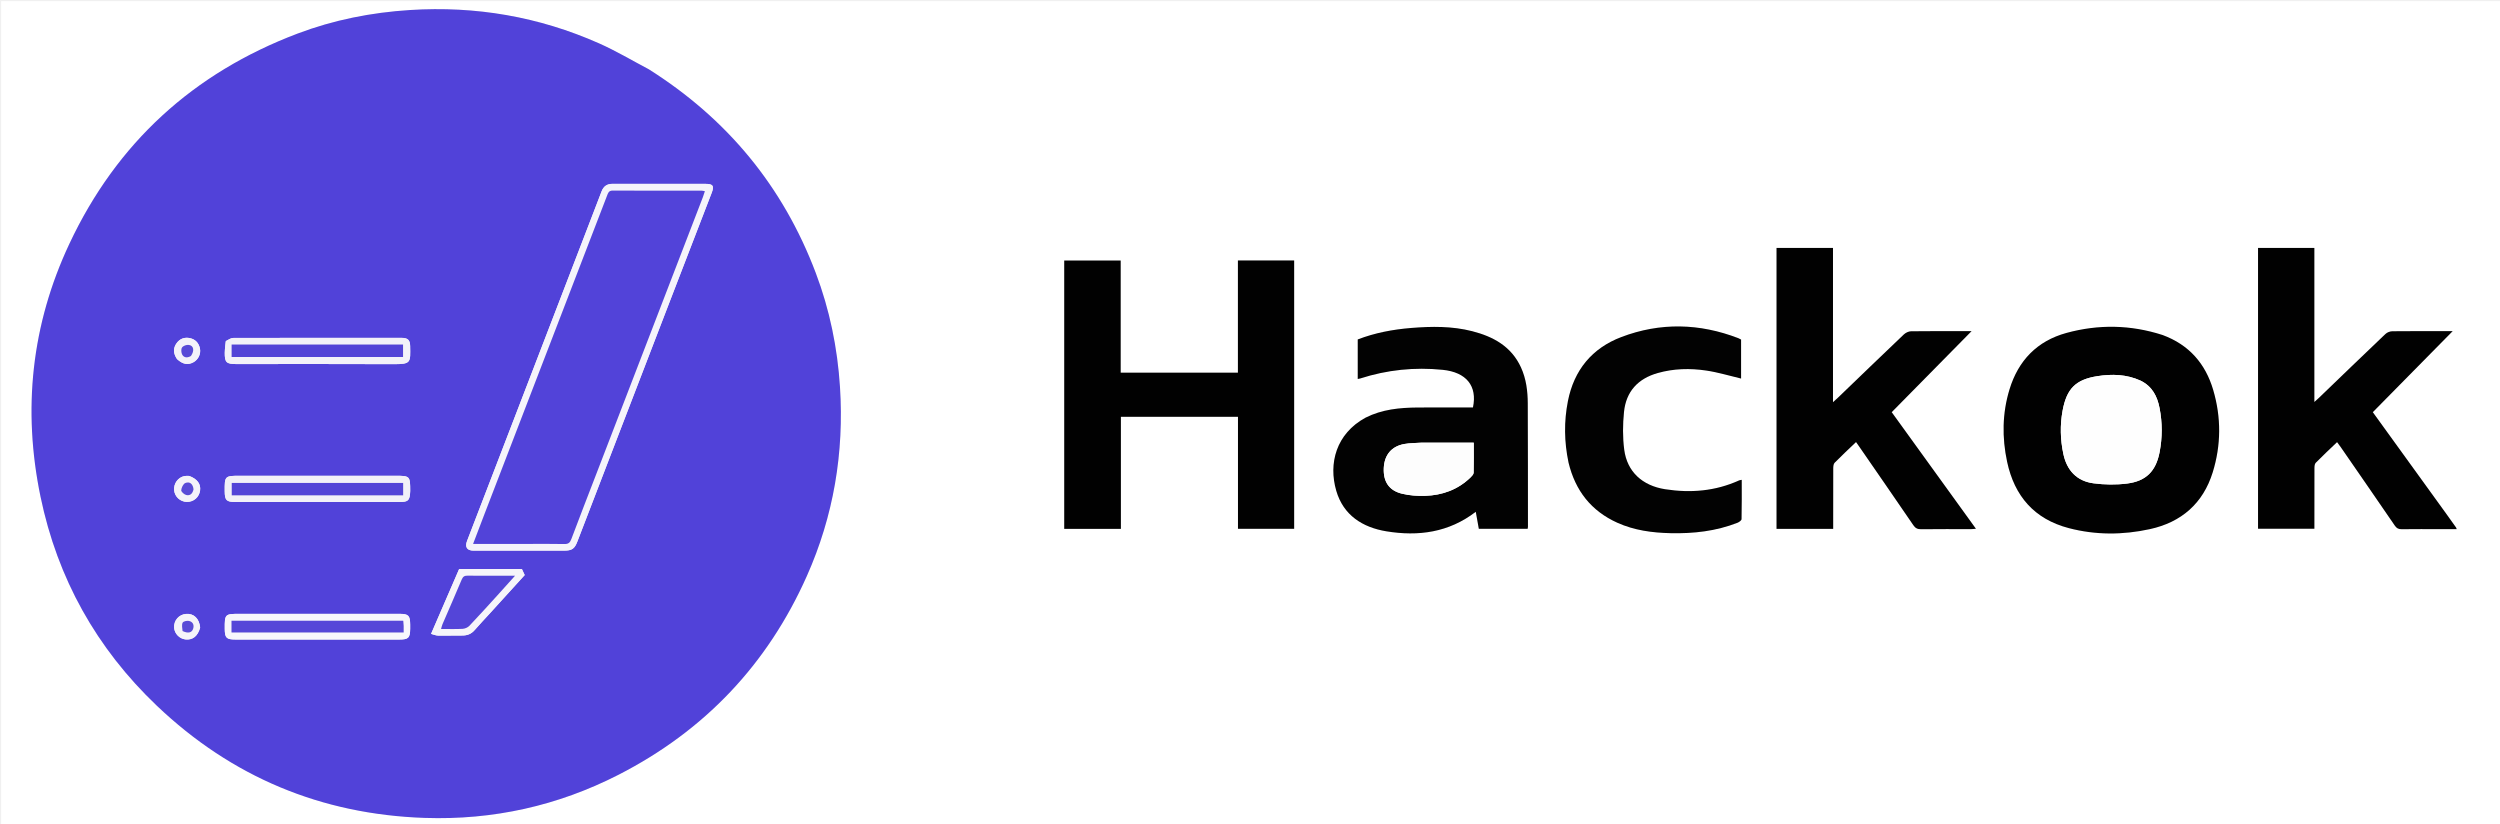
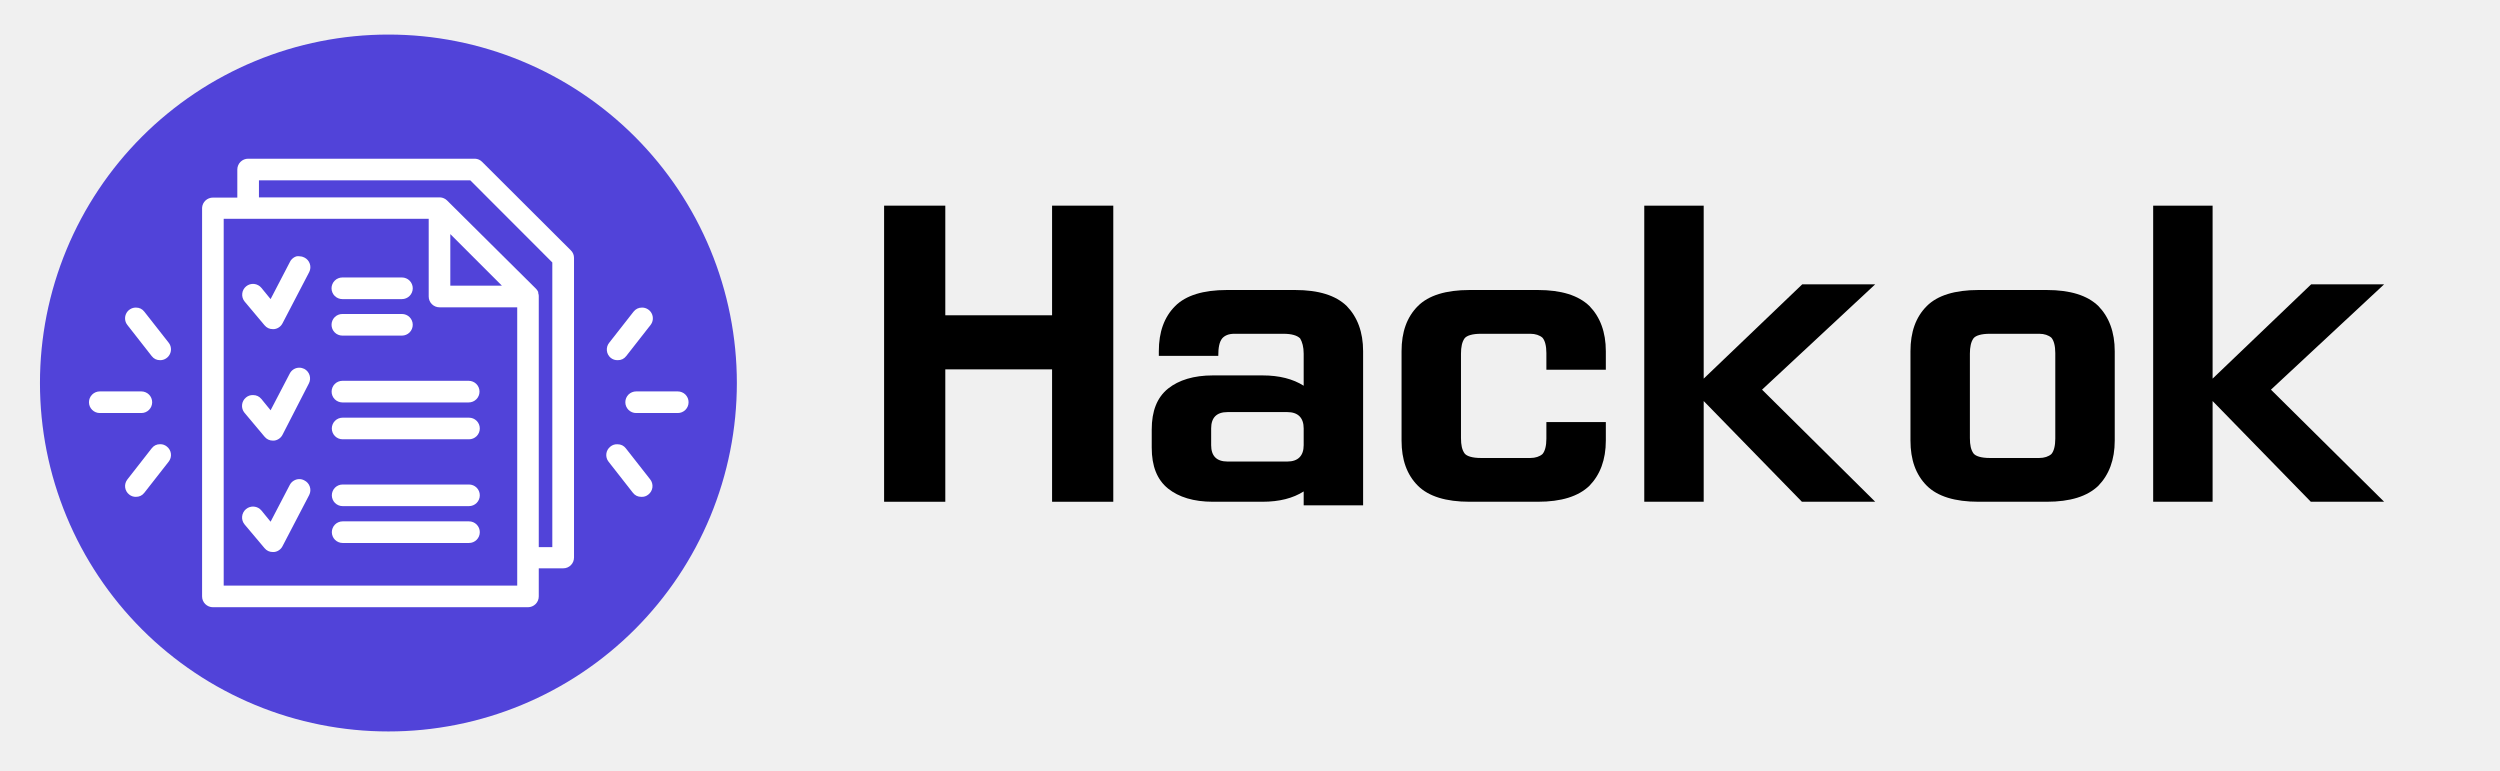
- <svg xmlns="http://www.w3.org/2000/svg" version="1.1" id="Layer_1" x="0px" y="0px" width="100%" viewBox="0 0 2197 724" enable-background="new 0 0 2197 724" xml:space="preserve">
-   <path fill="#FFFFFF" opacity="1" stroke="none" d=" M1378,725   C918.667,725 459.833,725 1,725   C1,483.667 1,242.333 1,1   C733.333,1 1465.667,1 2198,1   C2198,242.333 2198,483.667 2198,725   C1924.833,725 1651.667,725 1378,725  M569.819,60.682   C555.383,53.104 541.316,44.693 526.444,38.097   C473.567,14.646 418.109,5.135 360.342,8.806   C326.354,10.966 293.255,17.493 261.455,29.534   C169.942,64.187 102.607,125.589 60.982,214.231   C27.597,285.326 19.701,359.897 35.64,436.623   C50.523,508.261 84.737,569.656 137.802,620.16   C203.71,682.885 282.469,715.692 373.289,718.777   C433.183,720.811 490.179,708.182 543.599,680.84   C619.201,642.144 674.477,583.85 709.019,506.284   C732.554,453.435 741.875,397.903 738.181,340.141   C735.976,305.646 729.089,272.144 716.886,239.853   C688.168,163.86 639.104,104.398 569.819,60.682  M1087.931,388.5   C1087.931,413.925 1087.931,439.349 1087.931,464.704   C1104.751,464.704 1120.985,464.704 1137.309,464.704   C1137.309,385.982 1137.309,307.557 1137.309,228.891   C1120.815,228.891 1104.553,228.891 1087.871,228.891   C1087.871,261.798 1087.871,294.555 1087.871,327.505   C1053.39,327.505 1019.328,327.505 984.861,327.505   C984.861,294.485 984.861,261.737 984.861,228.955   C968.048,228.955 951.643,228.955 935.241,228.955   C935.241,307.703 935.241,386.144 935.241,464.74   C951.838,464.74 968.23,464.74 985.043,464.74   C985.043,431.748 985.043,399.015 985.043,366.293   C1019.534,366.293 1053.601,366.293 1087.931,366.293   C1087.931,373.553 1087.931,380.527 1087.931,388.5  M1561.217,308.5   C1561.217,360.589 1561.217,412.678 1561.217,464.787   C1578.109,464.787 1594.374,464.787 1611.002,464.787   C1611.002,462.962 1611.002,461.331 1611.002,459.7   C1611.002,443.704 1610.968,427.706 1611.052,411.71   C1611.062,410.008 1611.208,407.759 1612.246,406.701   C1618.279,400.556 1624.598,394.69 1631.082,388.479   C1632.299,390.21 1633.243,391.533 1634.166,392.871   C1649.941,415.733 1665.762,438.564 1681.419,461.507   C1683.234,464.167 1685.088,465.126 1688.295,465.085   C1702.956,464.897 1717.621,465.009 1732.285,464.99   C1733.495,464.988 1734.705,464.81 1736.451,464.672   C1711.568,430.23 1687.073,396.325 1662.432,362.219   C1685.767,338.542 1708.885,315.085 1732.624,290.998   C1714.067,290.998 1696.736,290.897 1679.41,291.125   C1677.255,291.153 1674.657,292.432 1673.051,293.959   C1653.611,312.446 1634.321,331.089 1614.985,349.685   C1613.865,350.762 1612.681,351.773 1610.833,353.44   C1610.833,307.627 1610.833,262.764 1610.833,217.876   C1594.122,217.876 1577.845,217.876 1561.217,217.876   C1561.217,247.912 1561.217,277.706 1561.217,308.5  M2149.888,451.614   C2128.377,421.882 2106.867,392.149 2085.216,362.221   C2108.602,338.496 2131.739,315.023 2155.42,290.999   C2137.018,290.999 2119.688,290.918 2102.36,291.106   C2100.319,291.128 2097.806,292.107 2096.334,293.507   C2076.657,312.227 2057.128,331.102 2037.556,349.931   C2036.568,350.881 2035.518,351.767 2033.858,353.255   C2033.858,307.55 2033.858,262.786 2033.858,217.905   C2017.136,217.905 2000.755,217.905 1984.362,217.905   C1984.362,300.386 1984.362,382.599 1984.362,464.626   C2001.073,464.626 2017.465,464.626 2033.881,464.626   C2033.881,446.759 2033.852,429.266 2033.927,411.774   C2033.935,410.063 2034.008,407.787 2035.036,406.738   C2041.054,400.59 2047.366,394.73 2053.817,388.545   C2055.036,390.198 2056.043,391.486 2056.97,392.829   C2072.849,415.822 2088.757,438.796 2104.531,461.862   C2106.126,464.196 2107.744,465.108 2110.565,465.068   C2121.894,464.907 2133.227,465.001 2144.558,465.001   C2149.282,465.001 2154.006,465.001 2158.959,465.001   C2158.613,464.133 2158.553,463.817 2158.383,463.579   C2155.68,459.791 2152.962,456.012 2149.888,451.614  M1900.192,294.251   C1872.311,285.315 1844.134,284.898 1816.047,292.571   C1790.267,299.613 1773.711,316.745 1765.953,342.202   C1759.558,363.186 1759.298,384.526 1763.863,405.871   C1770.305,435.993 1787.763,456.183 1818.06,464.109   C1841.693,470.293 1865.558,470.191 1889.31,465.003   C1917.109,458.931 1936.076,442.327 1944.538,415.064   C1951.96,391.153 1952.067,366.782 1944.968,342.703   C1938.164,319.624 1923.858,303.054 1900.192,294.251  M1199.742,367.184   C1174.073,381.163 1167.344,407.373 1174.311,431.293   C1180.568,452.778 1197.381,463.476 1218.372,466.92   C1246.361,471.513 1273.105,468.029 1296.907,449.766   C1297.837,454.957 1298.698,459.768 1299.584,464.717   C1313.99,464.717 1328.212,464.717 1342.491,464.717   C1342.614,463.973 1342.761,463.503 1342.761,463.032   C1342.729,426.871 1342.766,390.709 1342.596,354.548   C1342.544,343.679 1341.235,332.932 1336.63,322.881   C1328.178,304.433 1312.338,295.81 1293.764,291.049   C1276.097,286.521 1258.075,286.759 1240.111,288.217   C1224.037,289.521 1208.22,292.497 1193.178,298.308   C1193.178,310.007 1193.178,321.425 1193.178,333.06   C1194.105,332.868 1194.756,332.794 1195.369,332.597   C1218.994,324.995 1243.152,322.506 1267.837,325.003   C1288.628,327.106 1298.46,339.182 1294.432,358.097   C1278.189,358.097 1261.878,357.983 1245.57,358.129   C1230.006,358.269 1214.641,359.692 1199.742,367.184  M1378.551,406.913   C1384.397,431.279 1398.357,449.044 1421.357,459.405   C1436.204,466.093 1451.993,468.186 1468.069,468.552   C1488.197,469.01 1507.96,466.828 1526.867,459.418   C1528.317,458.85 1530.443,457.337 1530.469,456.222   C1530.736,444.813 1530.632,433.394 1530.632,421.681   C1529.599,421.893 1528.922,421.908 1528.355,422.165   C1507.52,431.631 1485.725,433.411 1463.389,429.945   C1443.276,426.824 1429.914,414.54 1427.382,395.248   C1425.947,384.318 1426.055,372.963 1427.173,361.973   C1428.992,344.096 1439.387,332.749 1456.83,327.815   C1470.896,323.836 1485.191,323.532 1499.413,325.633   C1509.777,327.164 1519.907,330.276 1530.064,332.665   C1530.064,321.711 1530.064,310.064 1530.064,298.419   C1529.222,297.985 1528.519,297.536 1527.757,297.242   C1493.595,284.024 1459.025,283.197 1424.87,296.176   C1399.149,305.951 1383.253,325.12 1377.868,352.549   C1374.35,370.466 1374.596,388.292 1378.551,406.913  z" />
-   <path fill="#5142D9" opacity="1" stroke="none" d=" M570.131,60.868   C639.104,104.398 688.168,163.86 716.886,239.853   C729.089,272.144 735.976,305.646 738.181,340.141   C741.875,397.903 732.554,453.435 709.019,506.284   C674.477,583.85 619.201,642.144 543.599,680.84   C490.179,708.182 433.183,720.811 373.289,718.777   C282.469,715.692 203.71,682.885 137.802,620.16   C84.737,569.656 50.523,508.261 35.64,436.623   C19.701,359.897 27.597,285.326 60.982,214.231   C102.607,125.589 169.942,64.187 261.455,29.534   C293.255,17.493 326.354,10.966 360.342,8.806   C418.109,5.135 473.567,14.646 526.444,38.097   C541.316,44.693 555.383,53.104 570.131,60.868  M589.359,262.948   C601.404,231.722 613.444,200.495 625.498,169.273   C627.786,163.348 626.566,161.597 619.932,161.593   C592.768,161.576 565.604,161.609 538.44,161.564   C533.568,161.556 530.423,163.584 528.66,168.231   C522.224,185.197 515.639,202.107 509.12,219.041   C476.222,304.503 443.325,389.964 410.437,475.43   C408.382,480.772 410.468,483.878 416.088,483.88   C442.585,483.892 469.082,483.885 495.58,483.884   C502.657,483.884 504.904,482.376 507.44,475.791   C534.662,405.089 561.877,334.383 589.359,262.948  M360.504,431.28   C360.497,418.361 360.247,418.11 347.426,418.11   C301.951,418.11 256.475,418.11 211,418.11   C197.528,418.11 197.368,418.272 197.465,431.785   C197.521,439.632 198.998,441.14 206.817,441.141   C254.957,441.151 303.098,441.151 351.239,441.14   C358.835,441.139 360.161,439.819 360.504,431.28  M198.308,299.981   C198.029,303.276 197.548,306.569 197.511,309.866   C197.414,318.51 198.931,319.937 207.704,319.937   C253.675,319.941 299.646,319.795 345.616,320.018   C361.37,320.095 360.711,318.617 360.437,303.964   C360.34,298.765 358.233,296.925 352.867,296.922   C303.565,296.893 254.263,296.876 204.962,297.005   C202.889,297.011 200.82,298.494 198.308,299.981  M235.5,539.448   C227.174,539.447 218.849,539.447 210.523,539.447   C197.678,539.447 197.433,539.695 197.504,552.624   C197.547,560.51 199,562.001 206.781,562.002   C254.904,562.008 303.027,562.008 351.15,562   C358.911,561.999 360.385,560.491 360.462,552.612   C360.473,551.447 360.468,550.281 360.462,549.115   C360.417,540.885 359.028,539.457 350.897,539.454   C312.765,539.444 274.632,539.449 235.5,539.448  M426.5,500.092   C419.052,500.092 411.604,500.092 403.476,500.092   C395.558,518.387 387.338,537.382 378.824,557.055   C381.195,557.661 383.032,558.508 384.881,558.538   C392.027,558.651 399.177,558.452 406.326,558.473   C410.61,558.485 414.128,557.16 417.025,553.825   C421.601,548.557 426.425,543.504 431.124,538.341   C441.165,527.312 451.192,516.27 461.101,505.371   C460.144,503.305 459.406,501.712 458.656,500.092   C448.115,500.092 437.808,500.092 426.5,500.092  M166.077,418.225   C164.751,418.26 163.385,418.099 162.106,418.363   C156.35,419.553 152.478,424.982 153.044,430.899   C153.579,436.501 158.416,440.939 164.134,441.075   C170.11,441.217 175.074,436.944 175.841,430.999   C176.569,425.361 173.455,420.975 166.077,418.225  M155.671,315.695   C160.697,320.252 165.176,321.053 170.11,318.277   C174.434,315.845 176.759,310.758 175.648,305.963   C174.573,301.321 171.638,298.241 167.066,297.194   C162.298,296.102 158.1,297.567 155.187,301.622   C152.013,306.039 152.233,310.61 155.671,315.695  M175.906,551.329   C175.153,543.585 170.282,538.953 163.48,539.515   C157.136,540.038 152.539,545.418 153.029,551.745   C153.43,556.911 157.774,561.354 162.985,561.927   C169.246,562.615 173.799,559.141 175.906,551.329  z" />
-   <path fill="#010101" opacity="1" stroke="none" d=" M1087.931,388   C1087.931,380.527 1087.931,373.553 1087.931,366.293   C1053.601,366.293 1019.534,366.293 985.043,366.293   C985.043,399.015 985.043,431.748 985.043,464.74   C968.23,464.74 951.838,464.74 935.241,464.74   C935.241,386.144 935.241,307.703 935.241,228.955   C951.643,228.955 968.048,228.955 984.861,228.955   C984.861,261.737 984.861,294.485 984.861,327.505   C1019.328,327.505 1053.39,327.505 1087.871,327.505   C1087.871,294.555 1087.871,261.798 1087.871,228.891   C1104.553,228.891 1120.815,228.891 1137.309,228.891   C1137.309,307.557 1137.309,385.982 1137.309,464.704   C1120.985,464.704 1104.751,464.704 1087.931,464.704   C1087.931,439.349 1087.931,413.925 1087.931,388  z" />
-   <path fill="#010101" opacity="1" stroke="none" d=" M1561.217,308   C1561.217,277.706 1561.217,247.912 1561.217,217.876   C1577.845,217.876 1594.122,217.876 1610.833,217.876   C1610.833,262.764 1610.833,307.627 1610.833,353.44   C1612.681,351.773 1613.865,350.762 1614.985,349.685   C1634.321,331.089 1653.611,312.446 1673.051,293.959   C1674.657,292.432 1677.255,291.153 1679.41,291.125   C1696.736,290.897 1714.067,290.998 1732.624,290.998   C1708.885,315.085 1685.767,338.542 1662.432,362.219   C1687.073,396.325 1711.568,430.23 1736.451,464.672   C1734.705,464.81 1733.495,464.988 1732.285,464.99   C1717.621,465.009 1702.956,464.897 1688.295,465.085   C1685.088,465.126 1683.234,464.167 1681.419,461.507   C1665.762,438.564 1649.941,415.733 1634.166,392.871   C1633.243,391.533 1632.299,390.21 1631.082,388.479   C1624.598,394.69 1618.279,400.556 1612.246,406.701   C1611.208,407.759 1611.062,410.008 1611.052,411.71   C1610.968,427.706 1611.002,443.704 1611.002,459.7   C1611.002,461.331 1611.002,462.962 1611.002,464.787   C1594.374,464.787 1578.109,464.787 1561.217,464.787   C1561.217,412.678 1561.217,360.589 1561.217,308  z" />
-   <path fill="#010101" opacity="1" stroke="none" d=" M2150.068,451.923   C2152.962,456.012 2155.68,459.791 2158.383,463.579   C2158.553,463.817 2158.613,464.133 2158.959,465.001   C2154.006,465.001 2149.282,465.001 2144.558,465.001   C2133.227,465.001 2121.894,464.907 2110.565,465.068   C2107.744,465.108 2106.126,464.196 2104.531,461.862   C2088.757,438.796 2072.849,415.822 2056.97,392.829   C2056.043,391.486 2055.036,390.198 2053.817,388.545   C2047.366,394.73 2041.054,400.59 2035.036,406.738   C2034.008,407.787 2033.935,410.063 2033.927,411.774   C2033.852,429.266 2033.881,446.759 2033.881,464.626   C2017.465,464.626 2001.073,464.626 1984.362,464.626   C1984.362,382.599 1984.362,300.386 1984.362,217.905   C2000.755,217.905 2017.136,217.905 2033.858,217.905   C2033.858,262.786 2033.858,307.55 2033.858,353.255   C2035.518,351.767 2036.568,350.881 2037.556,349.931   C2057.128,331.102 2076.657,312.227 2096.334,293.507   C2097.806,292.107 2100.319,291.128 2102.36,291.106   C2119.688,290.918 2137.018,290.999 2155.42,290.999   C2131.739,315.023 2108.602,338.496 2085.216,362.221   C2106.867,392.149 2128.377,421.882 2150.068,451.923  z" />
-   <path fill="#010101" opacity="1" stroke="none" d=" M1900.538,294.433   C1923.858,303.054 1938.164,319.624 1944.968,342.703   C1952.067,366.782 1951.96,391.153 1944.538,415.064   C1936.076,442.327 1917.109,458.931 1889.31,465.003   C1865.558,470.191 1841.693,470.293 1818.06,464.109   C1787.763,456.183 1770.305,435.993 1763.863,405.871   C1759.298,384.526 1759.558,363.186 1765.953,342.202   C1773.711,316.745 1790.267,299.613 1816.047,292.571   C1844.134,284.898 1872.311,285.315 1900.538,294.433  M1880.943,334.4   C1868.798,328.896 1855.965,328.57 1843.21,330.566   C1824.03,333.567 1816.186,341.65 1812.626,360.805   C1810.256,373.56 1810.589,386.363 1813.302,399.036   C1816.37,413.366 1825.075,422.753 1839.648,424.713   C1849.414,426.027 1859.622,426.17 1869.387,424.919   C1886.124,422.775 1894.673,413.897 1897.859,397.346   C1900.339,384.466 1900.346,371.463 1897.823,358.592   C1895.837,348.461 1891.564,339.608 1880.943,334.4  z" />
-   <path fill="#020202" opacity="1" stroke="none" d=" M1200.079,367.029   C1214.641,359.692 1230.006,358.269 1245.57,358.129   C1261.878,357.983 1278.189,358.097 1294.432,358.097   C1298.46,339.182 1288.628,327.106 1267.837,325.003   C1243.152,322.506 1218.994,324.995 1195.369,332.597   C1194.756,332.794 1194.105,332.868 1193.178,333.06   C1193.178,321.425 1193.178,310.007 1193.178,298.308   C1208.22,292.497 1224.037,289.521 1240.111,288.217   C1258.075,286.759 1276.097,286.521 1293.764,291.049   C1312.338,295.81 1328.178,304.433 1336.63,322.881   C1341.235,332.932 1342.544,343.679 1342.596,354.548   C1342.766,390.709 1342.729,426.871 1342.761,463.032   C1342.761,463.503 1342.614,463.973 1342.491,464.717   C1328.212,464.717 1313.99,464.717 1299.584,464.717   C1298.698,459.768 1297.837,454.957 1296.907,449.766   C1273.105,468.029 1246.361,471.513 1218.372,466.92   C1197.381,463.476 1180.568,452.778 1174.311,431.293   C1167.344,407.373 1174.073,381.163 1200.079,367.029  M1248.538,389.034   C1243.739,389.389 1238.867,389.339 1234.153,390.179   C1222.888,392.186 1216.579,399.798 1216.058,411.329   C1215.52,423.219 1220.64,431.098 1232.088,433.867   C1238.614,435.446 1245.586,435.967 1252.319,435.752   C1267.578,435.264 1281.306,430.316 1292.448,419.429   C1293.569,418.334 1294.984,416.811 1295.02,415.453   C1295.252,406.713 1295.139,397.964 1295.139,389.034   C1279.458,389.034 1264.493,389.034 1248.538,389.034  z" />
-   <path fill="#020202" opacity="1" stroke="none" d=" M1378.425,406.517   C1374.596,388.292 1374.35,370.466 1377.868,352.549   C1383.253,325.12 1399.149,305.951 1424.87,296.176   C1459.025,283.197 1493.595,284.024 1527.757,297.242   C1528.519,297.536 1529.222,297.985 1530.064,298.419   C1530.064,310.064 1530.064,321.711 1530.064,332.665   C1519.907,330.276 1509.777,327.164 1499.413,325.633   C1485.191,323.532 1470.896,323.836 1456.83,327.815   C1439.387,332.749 1428.992,344.096 1427.173,361.973   C1426.055,372.963 1425.947,384.318 1427.382,395.248   C1429.914,414.54 1443.276,426.824 1463.389,429.945   C1485.725,433.411 1507.52,431.631 1528.355,422.165   C1528.922,421.908 1529.599,421.893 1530.632,421.681   C1530.632,433.394 1530.736,444.813 1530.469,456.222   C1530.443,457.337 1528.317,458.85 1526.867,459.418   C1507.96,466.828 1488.197,469.01 1468.069,468.552   C1451.993,468.186 1436.204,466.093 1421.357,459.405   C1398.357,449.044 1384.397,431.279 1378.425,406.517  z" />
-   <path fill="#F5F4FB" opacity="1" stroke="none" d=" M589.226,263.313   C561.877,334.383 534.662,405.089 507.44,475.791   C504.904,482.376 502.657,483.884 495.58,483.884   C469.082,483.885 442.585,483.892 416.088,483.88   C410.468,483.878 408.382,480.772 410.437,475.43   C443.325,389.964 476.222,304.503 509.12,219.041   C515.639,202.107 522.224,185.197 528.66,168.231   C530.423,163.584 533.568,161.556 538.44,161.564   C565.604,161.609 592.768,161.576 619.932,161.593   C626.566,161.597 627.786,163.348 625.498,169.273   C613.444,200.495 601.404,231.722 589.226,263.313  M462.5,477.997   C473.663,477.997 484.829,477.844 495.986,478.088   C499.45,478.164 500.886,476.95 502.066,473.809   C509.146,454.952 516.455,436.181 523.693,417.384   C555.034,335.991 586.378,254.6 617.709,173.203   C618.335,171.577 618.815,169.895 619.438,168.015   C618.156,167.794 617.515,167.588 616.874,167.588   C590.717,167.566 564.56,167.625 538.404,167.483   C534.933,167.464 534.368,169.645 533.47,171.976   C497.471,265.494 461.463,359.008 425.465,452.526   C422.267,460.833 419.122,469.161 415.756,477.997   C431.537,477.997 446.519,477.997 462.5,477.997  z" />
-   <path fill="#F2F1F8" opacity="1" stroke="none" d=" M360.504,431.721   C360.161,439.819 358.835,441.139 351.239,441.14   C303.098,441.151 254.957,441.151 206.817,441.141   C198.998,441.14 197.521,439.632 197.465,431.785   C197.368,418.272 197.528,418.11 211,418.11   C256.475,418.11 301.951,418.11 347.426,418.11   C360.247,418.11 360.497,418.361 360.504,431.721  M263.5,435.313   C293.737,435.313 323.974,435.313 354.288,435.313   C354.288,431.177 354.288,427.892 354.288,424.42   C303.885,424.42 253.73,424.42 203.657,424.42   C203.657,428.24 203.657,431.619 203.657,435.313   C223.555,435.313 243.027,435.313 263.5,435.313  z" />
-   <path fill="#F3F2F9" opacity="1" stroke="none" d=" M198.529,299.635   C200.82,298.494 202.889,297.011 204.962,297.005   C254.263,296.876 303.565,296.893 352.867,296.922   C358.233,296.925 360.34,298.765 360.437,303.964   C360.711,318.617 361.37,320.095 345.616,320.018   C299.646,319.795 253.675,319.941 207.704,319.937   C198.931,319.937 197.414,318.51 197.511,309.866   C197.548,306.569 198.029,303.276 198.529,299.635  M329.5,302.781   C287.585,302.781 245.67,302.781 203.555,302.781   C203.555,306.757 203.555,310.149 203.555,313.75   C253.922,313.75 303.958,313.75 354.204,313.75   C354.204,310.058 354.204,306.675 354.204,302.781   C346.083,302.781 338.291,302.781 329.5,302.781  z" />
-   <path fill="#F8F7FC" opacity="1" stroke="none" d=" M236,539.448   C274.632,539.449 312.765,539.444 350.897,539.454   C359.028,539.457 360.417,540.885 360.462,549.115   C360.468,550.281 360.473,551.447 360.462,552.612   C360.385,560.491 358.911,561.999 351.15,562   C303.027,562.008 254.904,562.008 206.781,562.002   C199,562.001 197.547,560.51 197.504,552.624   C197.433,539.695 197.678,539.447 210.523,539.447   C218.849,539.447 227.174,539.447 236,539.448  M354.739,549.693   C354.613,548.268 354.486,546.843 354.368,545.506   C303.773,545.506 253.702,545.506 203.459,545.506   C203.459,549.09 203.459,552.341 203.459,555.822   C253.91,555.822 304.099,555.822 354.738,555.822   C354.738,553.856 354.738,552.224 354.739,549.693  z" />
-   <path fill="#F6F5FA" opacity="1" stroke="none" d=" M427,500.092   C437.808,500.092 448.115,500.092 458.656,500.092   C459.406,501.712 460.144,503.305 461.101,505.371   C451.192,516.27 441.165,527.312 431.124,538.341   C426.425,543.504 421.601,548.557 417.025,553.825   C414.128,557.16 410.61,558.485 406.326,558.473   C399.177,558.452 392.027,558.651 384.881,558.538   C383.032,558.508 381.195,557.661 378.824,557.055   C387.338,537.382 395.558,518.387 403.476,500.092   C411.604,500.092 419.052,500.092 427,500.092  M438.483,505.953   C429.333,505.953 420.182,506.043 411.034,505.896   C408.352,505.853 406.91,506.566 405.805,509.207   C400.283,522.39 394.504,535.466 388.851,548.595   C388.362,549.73 388.128,550.974 387.606,552.741   C394.331,552.741 400.462,552.961 406.561,552.618   C408.601,552.503 411.076,551.443 412.47,549.976   C420.834,541.182 428.958,532.159 437.128,523.182   C442.081,517.739 446.972,512.24 452.621,505.953   C447.38,505.953 443.427,505.953 438.483,505.953  z" />
-   <path fill="#F4F3FA" opacity="1" stroke="none" d=" M166.469,418.287   C173.455,420.975 176.569,425.361 175.841,430.999   C175.074,436.944 170.11,441.217 164.134,441.075   C158.416,440.939 153.579,436.501 153.044,430.899   C152.478,424.982 156.35,419.553 162.106,418.363   C163.385,418.099 164.751,418.26 166.469,418.287  M170.091,429.541   C169.497,425.292 166.821,422.952 162.941,424.432   C161.077,425.143 159.455,428.521 159.265,430.818   C159.155,432.153 161.895,434.589 163.716,435.029   C167.042,435.835 169.313,433.794 170.091,429.541  z" />
-   <path fill="#F4F3FA" opacity="1" stroke="none" d=" M155.432,315.4   C152.233,310.61 152.013,306.039 155.187,301.622   C158.1,297.567 162.298,296.102 167.066,297.194   C171.638,298.241 174.573,301.321 175.648,305.963   C176.759,310.758 174.434,315.845 170.11,318.277   C165.176,321.053 160.697,320.252 155.432,315.4  M168.094,312.629   C171.137,308.055 170.192,303.573 165.769,303.096   C163.857,302.89 160.933,303.933 159.966,305.398   C158.996,306.865 159.195,309.952 160.129,311.637   C161.677,314.429 164.582,314.716 168.094,312.629  z" />
-   <path fill="#F5F4FA" opacity="1" stroke="none" d=" M175.868,551.728   C173.799,559.141 169.246,562.615 162.985,561.927   C157.774,561.354 153.43,556.911 153.029,551.745   C152.539,545.418 157.136,540.038 163.48,539.515   C170.282,538.953 175.153,543.585 175.868,551.728  M160.729,554.843   C165.3,556.841 168.587,556.074 169.725,552.547   C170.827,549.131 169.421,546.437 166.09,545.674   C164.347,545.275 161.121,546.001 160.514,547.204   C159.541,549.131 160.188,551.875 160.729,554.843  z" />
-   <path fill="#FEFEFE" opacity="1" stroke="none" d=" M1881.263,334.599   C1891.564,339.608 1895.837,348.461 1897.823,358.592   C1900.346,371.463 1900.339,384.466 1897.859,397.346   C1894.673,413.897 1886.124,422.775 1869.387,424.919   C1859.622,426.17 1849.414,426.027 1839.648,424.713   C1825.075,422.753 1816.37,413.366 1813.302,399.036   C1810.589,386.363 1810.256,373.56 1812.626,360.805   C1816.186,341.65 1824.03,333.567 1843.21,330.566   C1855.965,328.57 1868.798,328.896 1881.263,334.599  z" />
-   <path fill="#FDFDFD" opacity="1" stroke="none" d=" M1249.033,389.034   C1264.493,389.034 1279.458,389.034 1295.139,389.034   C1295.139,397.964 1295.252,406.713 1295.02,415.453   C1294.984,416.811 1293.569,418.334 1292.448,419.429   C1281.306,430.316 1267.578,435.264 1252.319,435.752   C1245.586,435.967 1238.614,435.446 1232.088,433.867   C1220.64,431.098 1215.52,423.219 1216.058,411.329   C1216.579,399.798 1222.888,392.186 1234.153,390.179   C1238.867,389.339 1243.739,389.389 1249.033,389.034  z" />
-   <path fill="#5243D9" opacity="1" stroke="none" d=" M462,477.997   C446.519,477.997 431.537,477.997 415.756,477.997   C419.122,469.161 422.267,460.833 425.465,452.526   C461.463,359.008 497.471,265.494 533.47,171.976   C534.368,169.645 534.933,167.464 538.404,167.483   C564.56,167.625 590.717,167.566 616.874,167.588   C617.515,167.588 618.156,167.794 619.438,168.015   C618.815,169.895 618.335,171.577 617.709,173.203   C586.378,254.6 555.034,335.991 523.693,417.384   C516.455,436.181 509.146,454.952 502.066,473.809   C500.886,476.95 499.45,478.164 495.986,478.088   C484.829,477.844 473.663,477.997 462,477.997  z" />
-   <path fill="#5344D7" opacity="1" stroke="none" d=" M263,435.313   C243.027,435.313 223.555,435.313 203.657,435.313   C203.657,431.619 203.657,428.24 203.657,424.42   C253.73,424.42 303.885,424.42 354.288,424.42   C354.288,427.892 354.288,431.177 354.288,435.313   C323.974,435.313 293.737,435.313 263,435.313  z" />
-   <path fill="#5344D7" opacity="1" stroke="none" d=" M330,302.781   C338.291,302.781 346.083,302.781 354.204,302.781   C354.204,306.675 354.204,310.058 354.204,313.75   C303.958,313.75 253.922,313.75 203.555,313.75   C203.555,310.149 203.555,306.757 203.555,302.781   C245.67,302.781 287.585,302.781 330,302.781  z" />
-   <path fill="#5647D8" opacity="1" stroke="none" d=" M354.739,550.143   C354.738,552.224 354.738,553.856 354.738,555.822   C304.099,555.822 253.91,555.822 203.459,555.822   C203.459,552.341 203.459,549.09 203.459,545.506   C253.702,545.506 303.773,545.506 354.368,545.506   C354.486,546.843 354.613,548.268 354.739,550.143  z" />
-   <path fill="#5445D8" opacity="1" stroke="none" d=" M438.978,505.953   C443.427,505.953 447.38,505.953 452.621,505.953   C446.972,512.24 442.081,517.739 437.128,523.182   C428.958,532.159 420.834,541.182 412.47,549.976   C411.076,551.443 408.601,552.503 406.561,552.618   C400.462,552.961 394.331,552.741 387.606,552.741   C388.128,550.974 388.362,549.73 388.851,548.595   C394.504,535.466 400.283,522.39 405.805,509.207   C406.91,506.566 408.352,505.853 411.034,505.896   C420.182,506.043 429.333,505.953 438.978,505.953  z" />
-   <path fill="#594BD7" opacity="1" stroke="none" d=" M170.066,429.943   C169.313,433.794 167.042,435.835 163.716,435.029   C161.895,434.589 159.155,432.153 159.265,430.818   C159.455,428.521 161.077,425.143 162.941,424.432   C166.821,422.952 169.497,425.292 170.066,429.943  z" />
-   <path fill="#584AD7" opacity="1" stroke="none" d=" M167.776,312.861   C164.582,314.716 161.677,314.429 160.129,311.637   C159.195,309.952 158.996,306.865 159.966,305.398   C160.933,303.933 163.857,302.89 165.769,303.096   C170.192,303.573 171.137,308.055 167.776,312.861  z" />
-   <path fill="#5A4CD7" opacity="1" stroke="none" d=" M160.44,554.559   C160.188,551.875 159.541,549.131 160.514,547.204   C161.121,546.001 164.347,545.275 166.09,545.674   C169.421,546.437 170.827,549.131 169.725,552.547   C168.587,556.074 165.3,556.841 160.44,554.559  z" />
+ <svg xmlns="http://www.w3.org/2000/svg" width="594" zoomAndPan="magnify" viewBox="0 0 445.5 137.25" height="183" preserveAspectRatio="xMidYMid meet" version="1.0">
+   <defs>
+     <g />
+     <clipPath id="02d542066a">
+       <path d="M 7.121 6.16 L 131.309 6.16 L 131.309 130.344 L 7.121 130.344 Z M 7.121 6.16 " clip-rule="nonzero" />
+     </clipPath>
+     <clipPath id="f27d592cdd">
+       <path d="M 36 28.281 L 103 28.281 L 103 108.355 L 36 108.355 Z M 36 28.281 " clip-rule="nonzero" />
+     </clipPath>
+     <clipPath id="0000fbfab5">
+       <path d="M 15.469 69 L 28 69 L 28 74 L 15.469 74 Z M 15.469 69 " clip-rule="nonzero" />
+     </clipPath>
+     <clipPath id="63a4834637">
+       <path d="M 111 69 L 122.691 69 L 122.691 74 L 111 74 Z M 111 69 " clip-rule="nonzero" />
+     </clipPath>
+   </defs>
+   <g fill="#000000" fill-opacity="1">
+     <g transform="translate(154.1216, 79.45659)">
+       <g>
+         <path d="M 44.266 9.957 L 33.359 9.957 L 33.359 -13.637 L 14.332 -13.637 L 14.332 9.957 L 3.426 9.957 L 3.426 -42.809 L 14.332 -42.809 L 14.332 -23.273 L 33.359 -23.273 L 33.359 -42.809 L 44.266 -42.809 Z M 44.266 9.957 " />
+       </g>
+     </g>
+   </g>
+   <g fill="#000000" fill-opacity="1">
+     <g transform="translate(201.8118, 79.45659)">
+       <g>
+         <path d="M 14.332 9.957 C 10.906 9.957 8.246 9.133 6.34 7.609 C 4.375 6.023 3.426 3.613 3.426 0.316 L 3.426 -2.918 C 3.426 -6.215 4.375 -8.625 6.34 -10.211 C 8.246 -11.73 10.906 -12.559 14.332 -12.559 L 23.148 -12.559 C 26.191 -12.559 28.602 -11.922 30.504 -10.719 L 30.504 -16.426 C 30.504 -17.629 30.25 -18.52 29.871 -19.152 C 29.363 -19.66 28.41 -19.977 26.891 -19.977 L 18.137 -19.977 C 17.121 -19.977 16.426 -19.66 15.98 -19.152 C 15.473 -18.52 15.285 -17.504 15.285 -16.043 L 4.691 -16.043 L 4.691 -16.867 C 4.691 -20.293 5.645 -22.957 7.609 -24.922 C 9.512 -26.824 12.621 -27.777 16.805 -27.777 L 28.98 -27.777 C 33.168 -27.777 36.211 -26.824 38.176 -24.922 C 40.078 -22.957 41.094 -20.293 41.094 -16.867 L 41.094 10.59 L 30.504 10.59 L 30.504 8.117 C 28.602 9.324 26.191 9.957 23.148 9.957 Z M 27.586 2.789 C 29.488 2.789 30.504 1.777 30.504 -0.125 L 30.504 -3.109 C 30.504 -5.012 29.488 -6.023 27.586 -6.023 L 16.934 -6.023 C 14.965 -6.023 14.016 -5.012 14.016 -3.109 L 14.016 -0.125 C 14.016 1.777 14.965 2.789 16.934 2.789 Z M 27.586 2.789 " />
+       </g>
+     </g>
+   </g>
+   <g fill="#000000" fill-opacity="1">
+     <g transform="translate(246.3311, 79.45659)">
+       <g>
+         <path d="M 3.426 -16.867 C 3.426 -20.293 4.375 -22.957 6.34 -24.922 C 8.246 -26.824 11.352 -27.777 15.539 -27.777 L 27.715 -27.777 C 31.898 -27.777 34.941 -26.824 36.91 -24.922 C 38.812 -22.957 39.828 -20.293 39.828 -16.867 L 39.828 -13.57 L 29.234 -13.57 L 29.234 -16.551 C 29.234 -17.82 28.98 -18.773 28.539 -19.277 C 28.031 -19.723 27.27 -19.977 26.383 -19.977 L 17.566 -19.977 C 16.043 -19.977 15.031 -19.66 14.648 -19.152 C 14.207 -18.52 14.016 -17.629 14.016 -16.426 L 14.016 -1.395 C 14.016 -0.125 14.207 0.699 14.648 1.332 C 15.031 1.84 16.043 2.156 17.566 2.156 L 26.383 2.156 C 27.27 2.156 28.031 1.902 28.539 1.457 C 28.98 0.953 29.234 0 29.234 -1.27 L 29.234 -4.25 L 39.828 -4.25 L 39.828 -0.953 C 39.828 2.473 38.812 5.137 36.91 7.102 C 34.941 9.004 31.898 9.957 27.715 9.957 L 15.539 9.957 C 11.352 9.957 8.246 9.004 6.34 7.102 C 4.375 5.137 3.426 2.473 3.426 -0.953 Z M 3.426 -16.867 " />
+       </g>
+     </g>
+   </g>
+   <g fill="#000000" fill-opacity="1">
+     <g transform="translate(289.582, 79.45659)">
+       <g>
+         <path d="M 14.016 -42.809 L 14.016 -11.984 L 31.582 -28.793 L 44.582 -28.793 L 24.414 -10.02 L 44.582 9.957 L 31.52 9.957 L 14.016 -7.992 L 14.016 9.957 L 3.426 9.957 L 3.426 -42.809 Z M 14.016 -42.809 " />
+       </g>
+     </g>
+   </g>
+   <g fill="#000000" fill-opacity="1">
+     <g transform="translate(337.0185, 79.45659)">
+       <g>
+         <path d="M 29.234 -16.551 C 29.234 -17.82 28.98 -18.773 28.539 -19.277 C 28.031 -19.723 27.27 -19.977 26.383 -19.977 L 17.566 -19.977 C 16.043 -19.977 15.031 -19.66 14.648 -19.152 C 14.207 -18.52 14.016 -17.629 14.016 -16.426 L 14.016 -1.395 C 14.016 -0.125 14.207 0.699 14.648 1.332 C 15.031 1.84 16.043 2.156 17.566 2.156 L 26.383 2.156 C 27.27 2.156 28.031 1.902 28.539 1.457 C 28.98 0.953 29.234 0 29.234 -1.27 Z M 39.828 -0.953 C 39.828 2.473 38.812 5.137 36.91 7.102 C 34.941 9.004 31.898 9.957 27.715 9.957 L 15.539 9.957 C 11.352 9.957 8.246 9.004 6.34 7.102 C 4.375 5.137 3.426 2.473 3.426 -0.953 L 3.426 -16.867 C 3.426 -20.293 4.375 -22.957 6.34 -24.922 C 8.246 -26.824 11.352 -27.777 15.539 -27.777 L 27.715 -27.777 C 31.898 -27.777 34.941 -26.824 36.91 -24.922 C 38.812 -22.957 39.828 -20.293 39.828 -16.867 Z M 39.828 -0.953 " />
+       </g>
+     </g>
+   </g>
+   <g fill="#000000" fill-opacity="1">
+     <g transform="translate(380.2695, 79.45659)">
+       <g>
+         <path d="M 14.016 -42.809 L 14.016 -11.984 L 31.582 -28.793 L 44.582 -28.793 L 24.414 -10.02 L 44.582 9.957 L 31.52 9.957 L 14.016 -7.992 L 14.016 9.957 L 3.426 9.957 L 3.426 -42.809 Z M 14.016 -42.809 " />
+       </g>
+     </g>
+   </g>
+   <g clip-path="url(#02d542066a)">
+     <path fill="#5143d9" d="M 131.309 68.254 C 131.309 70.285 131.207 72.312 131.008 74.34 C 130.809 76.363 130.512 78.371 130.113 80.367 C 129.719 82.359 129.223 84.332 128.633 86.277 C 128.043 88.223 127.359 90.137 126.582 92.016 C 125.801 93.895 124.934 95.73 123.977 97.523 C 123.016 99.316 121.973 101.059 120.844 102.75 C 119.711 104.441 118.504 106.07 117.211 107.645 C 115.922 109.215 114.559 110.719 113.121 112.16 C 111.684 113.598 110.176 114.961 108.605 116.25 C 107.035 117.539 105.402 118.75 103.711 119.879 C 102.02 121.012 100.277 122.055 98.484 123.012 C 96.691 123.973 94.855 124.84 92.977 125.617 C 91.098 126.398 89.184 127.082 87.238 127.672 C 85.293 128.262 83.324 128.754 81.328 129.152 C 79.332 129.547 77.324 129.848 75.301 130.047 C 73.277 130.246 71.246 130.344 69.215 130.344 C 67.18 130.344 65.152 130.246 63.129 130.047 C 61.105 129.848 59.094 129.547 57.102 129.152 C 55.105 128.754 53.137 128.262 51.188 127.672 C 49.242 127.082 47.332 126.398 45.453 125.617 C 43.574 124.84 41.738 123.973 39.945 123.012 C 38.148 122.055 36.406 121.012 34.719 119.879 C 33.027 118.75 31.395 117.539 29.824 116.25 C 28.25 114.961 26.746 113.598 25.309 112.16 C 23.871 110.719 22.504 109.215 21.215 107.645 C 19.926 106.07 18.715 104.441 17.586 102.75 C 16.457 101.059 15.41 99.316 14.453 97.523 C 13.496 95.73 12.625 93.895 11.848 92.016 C 11.07 90.137 10.387 88.223 9.793 86.277 C 9.203 84.332 8.711 82.359 8.312 80.367 C 7.918 78.371 7.621 76.363 7.418 74.34 C 7.219 72.312 7.121 70.285 7.121 68.254 C 7.121 66.219 7.219 64.191 7.418 62.164 C 7.621 60.141 7.918 58.133 8.312 56.137 C 8.711 54.145 9.203 52.172 9.793 50.227 C 10.387 48.281 11.07 46.367 11.848 44.488 C 12.625 42.609 13.496 40.773 14.453 38.98 C 15.41 37.188 16.457 35.445 17.586 33.754 C 18.715 32.062 19.926 30.434 21.215 28.859 C 22.504 27.289 23.871 25.785 25.309 24.344 C 26.746 22.906 28.25 21.543 29.824 20.254 C 31.395 18.965 33.027 17.754 34.719 16.625 C 36.406 15.492 38.148 14.449 39.945 13.492 C 41.738 12.531 43.574 11.664 45.453 10.887 C 47.332 10.105 49.242 9.422 51.188 8.832 C 53.137 8.242 55.105 7.75 57.102 7.352 C 59.094 6.957 61.105 6.656 63.129 6.457 C 65.152 6.258 67.18 6.16 69.215 6.16 C 71.246 6.16 73.277 6.258 75.301 6.457 C 77.324 6.656 79.332 6.957 81.328 7.352 C 83.324 7.75 85.293 8.242 87.238 8.832 C 89.184 9.422 91.098 10.105 92.977 10.887 C 94.855 11.664 96.691 12.531 98.484 13.492 C 100.277 14.449 102.02 15.492 103.711 16.625 C 105.402 17.754 107.035 18.965 108.605 20.254 C 110.176 21.543 111.684 22.906 113.121 24.344 C 114.559 25.785 115.922 27.289 117.211 28.859 C 118.504 30.434 119.711 32.062 120.844 33.754 C 121.973 35.445 123.016 37.188 123.977 38.98 C 124.934 40.773 125.801 42.609 126.582 44.488 C 127.359 46.367 128.043 48.281 128.633 50.227 C 129.223 52.172 129.719 54.145 130.113 56.137 C 130.512 58.133 130.809 60.141 131.008 62.164 C 131.207 64.191 131.309 66.219 131.309 68.254 Z M 131.309 68.254 " fill-opacity="1" fill-rule="nonzero" />
+   </g>
+   <g clip-path="url(#f27d592cdd)">
+     <path fill="#ffffff" d="M 85.914 28.844 C 85.566 28.496 85.152 28.309 84.664 28.281 L 44.219 28.281 C 43.961 28.281 43.715 28.328 43.48 28.426 C 43.246 28.523 43.035 28.664 42.855 28.844 C 42.676 29.023 42.535 29.234 42.438 29.469 C 42.34 29.703 42.289 29.949 42.289 30.207 L 42.289 35.211 L 37.938 35.211 C 37.691 35.211 37.453 35.254 37.223 35.348 C 36.992 35.438 36.789 35.57 36.609 35.738 C 36.43 35.91 36.289 36.105 36.184 36.328 C 36.082 36.555 36.023 36.789 36.012 37.035 L 36.012 106.277 C 36.012 106.535 36.059 106.781 36.156 107.016 C 36.254 107.254 36.395 107.461 36.574 107.641 C 36.758 107.82 36.965 107.961 37.199 108.059 C 37.438 108.156 37.684 108.207 37.938 108.207 L 94.082 108.207 C 94.336 108.207 94.582 108.156 94.82 108.059 C 95.055 107.961 95.266 107.82 95.445 107.641 C 95.625 107.461 95.766 107.254 95.863 107.016 C 95.961 106.781 96.008 106.535 96.008 106.277 L 96.008 101.273 L 100.363 101.273 C 100.617 101.277 100.863 101.23 101.098 101.133 C 101.336 101.035 101.543 100.898 101.723 100.719 C 101.906 100.539 102.043 100.332 102.141 100.098 C 102.238 99.859 102.289 99.617 102.289 99.359 L 102.289 45.969 C 102.289 45.438 102.102 44.988 101.727 44.617 Z M 79.656 35.711 C 79.492 35.551 79.305 35.426 79.094 35.336 C 79.035 35.305 78.973 35.281 78.906 35.262 C 78.742 35.211 78.578 35.184 78.406 35.172 L 46.145 35.172 L 46.145 32.133 L 83.801 32.133 L 98.422 46.77 L 98.422 97.496 L 96.008 97.496 L 96.008 52.836 C 96.012 52.793 96.012 52.754 96.008 52.711 C 96 52.543 95.965 52.383 95.91 52.223 C 95.914 52.16 95.914 52.098 95.91 52.035 C 95.816 51.824 95.691 51.637 95.535 51.473 Z M 78.32 54.762 L 92.168 54.762 L 92.168 104.352 L 39.863 104.352 L 39.863 38.988 L 76.395 38.988 L 76.395 52.836 C 76.395 53.094 76.441 53.336 76.539 53.574 C 76.637 53.809 76.777 54.02 76.957 54.199 C 77.137 54.379 77.348 54.52 77.582 54.617 C 77.816 54.715 78.062 54.762 78.32 54.762 Z M 80.246 41.715 L 89.441 50.91 L 80.246 50.91 Z M 80.246 41.715 " fill-opacity="1" fill-rule="nonzero" />
+   </g>
+   <path fill="#ffffff" d="M 29.73 79.57 C 29.383 79.289 28.988 79.152 28.543 79.156 C 27.914 79.152 27.41 79.398 27.027 79.895 L 22.699 85.438 C 22.543 85.637 22.43 85.859 22.359 86.105 C 22.289 86.348 22.27 86.598 22.301 86.852 C 22.332 87.102 22.41 87.34 22.535 87.562 C 22.66 87.781 22.824 87.973 23.027 88.129 C 23.371 88.406 23.77 88.543 24.215 88.539 C 24.84 88.539 25.344 88.297 25.727 87.801 L 30.055 82.273 C 30.215 82.07 30.328 81.848 30.398 81.602 C 30.469 81.355 30.488 81.105 30.457 80.852 C 30.426 80.598 30.348 80.363 30.223 80.141 C 30.098 79.918 29.934 79.727 29.73 79.57 Z M 29.73 79.57 " fill-opacity="1" fill-rule="nonzero" />
+   <path fill="#ffffff" d="M 108.832 63.77 C 109.199 64.059 109.617 64.195 110.082 64.184 C 110.711 64.188 111.215 63.941 111.598 63.445 L 115.926 57.914 C 116.152 57.625 116.289 57.301 116.328 56.934 C 116.367 56.566 116.305 56.219 116.145 55.887 C 115.984 55.559 115.746 55.293 115.434 55.102 C 115.121 54.906 114.777 54.809 114.41 54.812 C 113.789 54.812 113.285 55.055 112.898 55.539 L 108.57 61.066 C 108.406 61.266 108.289 61.484 108.215 61.727 C 108.145 61.973 108.117 62.219 108.145 62.473 C 108.168 62.727 108.238 62.965 108.359 63.191 C 108.477 63.414 108.637 63.609 108.832 63.77 Z M 108.832 63.77 " fill-opacity="1" fill-rule="nonzero" />
+   <path fill="#ffffff" d="M 61.004 59.805 L 71.625 59.805 C 71.883 59.805 72.129 59.754 72.363 59.656 C 72.598 59.559 72.809 59.422 72.988 59.238 C 73.168 59.059 73.309 58.852 73.406 58.613 C 73.504 58.379 73.551 58.133 73.551 57.879 C 73.551 57.621 73.504 57.379 73.406 57.141 C 73.309 56.906 73.168 56.695 72.988 56.516 C 72.809 56.336 72.598 56.195 72.363 56.098 C 72.129 56 71.883 55.953 71.625 55.953 L 61.004 55.953 C 60.75 55.953 60.504 56 60.27 56.098 C 60.035 56.195 59.824 56.336 59.645 56.516 C 59.465 56.695 59.324 56.906 59.227 57.141 C 59.129 57.379 59.082 57.621 59.082 57.879 C 59.082 58.133 59.129 58.379 59.227 58.613 C 59.324 58.852 59.465 59.059 59.645 59.238 C 59.824 59.422 60.035 59.559 60.27 59.656 C 60.504 59.754 60.75 59.805 61.004 59.805 Z M 61.004 59.805 " fill-opacity="1" fill-rule="nonzero" />
+   <g clip-path="url(#0000fbfab5)">
+     <path fill="#ffffff" d="M 27.117 71.676 C 27.117 71.422 27.066 71.176 26.969 70.938 C 26.871 70.703 26.734 70.496 26.551 70.312 C 26.371 70.133 26.164 69.996 25.926 69.898 C 25.691 69.797 25.445 69.75 25.191 69.75 L 17.785 69.75 C 17.527 69.75 17.281 69.797 17.047 69.895 C 16.809 69.992 16.602 70.133 16.422 70.312 C 16.238 70.492 16.102 70.703 16 70.938 C 15.902 71.176 15.855 71.422 15.855 71.676 C 15.855 71.934 15.902 72.18 16 72.414 C 16.102 72.652 16.238 72.859 16.422 73.039 C 16.602 73.219 16.809 73.359 17.047 73.457 C 17.281 73.555 17.527 73.602 17.785 73.602 L 25.203 73.602 C 25.457 73.602 25.703 73.551 25.938 73.453 C 26.172 73.355 26.379 73.215 26.555 73.035 C 26.734 72.855 26.875 72.645 26.973 72.41 C 27.066 72.176 27.117 71.93 27.117 71.676 Z M 27.117 71.676 " fill-opacity="1" fill-rule="nonzero" />
+   </g>
+   <path fill="#ffffff" d="M 61.004 53.301 L 71.625 53.301 C 71.883 53.301 72.129 53.25 72.363 53.152 C 72.602 53.055 72.809 52.914 72.988 52.734 C 73.168 52.555 73.309 52.348 73.406 52.109 C 73.504 51.875 73.555 51.629 73.555 51.371 C 73.555 51.117 73.504 50.871 73.406 50.637 C 73.309 50.398 73.168 50.191 72.988 50.012 C 72.809 49.828 72.602 49.691 72.363 49.594 C 72.129 49.496 71.883 49.445 71.625 49.445 L 61.004 49.445 C 60.75 49.445 60.504 49.496 60.27 49.594 C 60.031 49.691 59.824 49.828 59.645 50.012 C 59.465 50.191 59.324 50.398 59.227 50.637 C 59.129 50.871 59.078 51.117 59.078 51.371 C 59.078 51.629 59.129 51.875 59.227 52.109 C 59.324 52.348 59.465 52.555 59.645 52.734 C 59.824 52.914 60.031 53.055 60.27 53.152 C 60.504 53.25 60.75 53.301 61.004 53.301 Z M 61.004 53.301 " fill-opacity="1" fill-rule="nonzero" />
+   <path fill="#ffffff" d="M 59.094 69.789 C 59.094 70.043 59.141 70.285 59.238 70.523 C 59.336 70.758 59.473 70.965 59.652 71.145 C 59.832 71.324 60.039 71.465 60.273 71.562 C 60.508 71.664 60.75 71.711 61.004 71.715 L 83.523 71.715 C 83.777 71.715 84.023 71.664 84.262 71.566 C 84.496 71.469 84.707 71.332 84.887 71.148 C 85.066 70.969 85.207 70.762 85.305 70.523 C 85.402 70.289 85.449 70.043 85.449 69.789 C 85.449 69.531 85.402 69.285 85.305 69.051 C 85.207 68.812 85.066 68.605 84.887 68.426 C 84.707 68.246 84.496 68.105 84.262 68.008 C 84.023 67.91 83.777 67.859 83.523 67.859 L 61.004 67.859 C 60.75 67.863 60.508 67.914 60.273 68.012 C 60.039 68.109 59.832 68.25 59.652 68.43 C 59.473 68.609 59.336 68.816 59.238 69.055 C 59.141 69.289 59.094 69.531 59.094 69.789 Z M 59.094 69.789 " fill-opacity="1" fill-rule="nonzero" />
+   <path fill="#ffffff" d="M 83.574 74.43 L 61.055 74.43 C 60.801 74.43 60.555 74.477 60.32 74.574 C 60.082 74.672 59.875 74.812 59.695 74.992 C 59.512 75.172 59.375 75.383 59.277 75.617 C 59.18 75.855 59.129 76.102 59.129 76.355 C 59.129 76.609 59.18 76.855 59.277 77.094 C 59.375 77.328 59.512 77.535 59.695 77.719 C 59.875 77.898 60.082 78.039 60.32 78.137 C 60.555 78.234 60.801 78.281 61.055 78.281 L 83.574 78.281 C 83.828 78.281 84.074 78.234 84.312 78.137 C 84.547 78.039 84.754 77.898 84.938 77.719 C 85.117 77.535 85.258 77.328 85.355 77.094 C 85.453 76.855 85.5 76.609 85.5 76.355 C 85.5 76.102 85.453 75.855 85.355 75.617 C 85.258 75.383 85.117 75.172 84.938 74.992 C 84.754 74.812 84.547 74.672 84.312 74.574 C 84.074 74.477 83.828 74.43 83.574 74.43 Z M 83.574 74.43 " fill-opacity="1" fill-rule="nonzero" />
+   <path fill="#ffffff" d="M 25.727 55.551 C 25.348 55.055 24.84 54.809 24.215 54.812 C 23.848 54.809 23.504 54.906 23.191 55.102 C 22.879 55.293 22.641 55.559 22.48 55.887 C 22.32 56.219 22.258 56.566 22.297 56.934 C 22.336 57.301 22.473 57.625 22.699 57.914 L 27.027 63.445 C 27.41 63.941 27.914 64.188 28.543 64.184 C 28.91 64.184 29.25 64.086 29.562 63.891 C 29.875 63.691 30.113 63.43 30.273 63.098 C 30.434 62.766 30.496 62.418 30.457 62.051 C 30.418 61.688 30.285 61.359 30.055 61.066 Z M 25.727 55.551 " fill-opacity="1" fill-rule="nonzero" />
+   <path fill="#ffffff" d="M 111.535 79.906 C 111.152 79.41 110.648 79.164 110.02 79.168 C 109.551 79.148 109.133 79.289 108.77 79.582 C 108.57 79.738 108.406 79.93 108.281 80.148 C 108.156 80.371 108.078 80.609 108.047 80.859 C 108.02 81.113 108.035 81.359 108.105 81.605 C 108.172 81.852 108.285 82.074 108.445 82.273 L 112.773 87.801 C 113.156 88.297 113.66 88.539 114.285 88.539 C 114.754 88.562 115.172 88.426 115.535 88.129 C 115.738 87.969 115.902 87.781 116.027 87.559 C 116.156 87.336 116.234 87.098 116.262 86.844 C 116.293 86.59 116.273 86.34 116.203 86.094 C 116.137 85.848 116.02 85.625 115.863 85.426 Z M 111.535 79.906 " fill-opacity="1" fill-rule="nonzero" />
+   <path fill="#ffffff" d="M 83.574 86.34 L 61.055 86.34 C 60.801 86.34 60.555 86.387 60.32 86.484 C 60.086 86.582 59.875 86.723 59.695 86.902 C 59.516 87.086 59.375 87.293 59.281 87.527 C 59.184 87.766 59.133 88.008 59.133 88.266 C 59.133 88.52 59.184 88.766 59.281 89 C 59.375 89.238 59.516 89.445 59.695 89.625 C 59.875 89.805 60.086 89.945 60.32 90.043 C 60.555 90.141 60.801 90.191 61.055 90.191 L 83.574 90.191 C 83.828 90.191 84.074 90.141 84.312 90.043 C 84.547 89.945 84.754 89.809 84.938 89.625 C 85.117 89.445 85.258 89.238 85.355 89 C 85.453 88.766 85.5 88.52 85.5 88.266 C 85.5 88.008 85.453 87.762 85.355 87.527 C 85.258 87.293 85.117 87.082 84.938 86.902 C 84.754 86.723 84.547 86.582 84.312 86.484 C 84.074 86.387 83.828 86.34 83.574 86.34 Z M 83.574 86.34 " fill-opacity="1" fill-rule="nonzero" />
+   <g clip-path="url(#63a4834637)">
+     <path fill="#ffffff" d="M 120.777 69.75 L 113.359 69.75 C 113.105 69.75 112.859 69.797 112.621 69.898 C 112.387 69.996 112.18 70.133 111.996 70.312 C 111.816 70.496 111.68 70.703 111.578 70.938 C 111.48 71.176 111.434 71.422 111.434 71.676 C 111.434 71.934 111.48 72.176 111.578 72.414 C 111.68 72.648 111.816 72.859 111.996 73.039 C 112.18 73.219 112.387 73.359 112.621 73.457 C 112.859 73.555 113.105 73.602 113.359 73.602 L 120.777 73.602 C 121.035 73.602 121.281 73.555 121.516 73.457 C 121.75 73.359 121.961 73.219 122.141 73.039 C 122.32 72.859 122.461 72.648 122.559 72.414 C 122.656 72.176 122.703 71.934 122.703 71.676 C 122.703 71.422 122.656 71.176 122.559 70.938 C 122.461 70.703 122.32 70.496 122.141 70.312 C 121.961 70.133 121.75 69.996 121.516 69.898 C 121.281 69.797 121.035 69.75 120.777 69.75 Z M 120.777 69.75 " fill-opacity="1" fill-rule="nonzero" />
+   </g>
+   <path fill="#ffffff" d="M 54.227 65.734 C 53.945 65.598 53.648 65.523 53.336 65.523 C 52.98 65.523 52.648 65.613 52.34 65.801 C 52.035 65.988 51.801 66.242 51.637 66.559 L 48.219 73.113 L 46.582 71.102 C 46.191 70.633 45.691 70.398 45.082 70.402 C 44.609 70.391 44.191 70.535 43.828 70.84 C 43.633 71 43.473 71.191 43.355 71.418 C 43.234 71.641 43.16 71.879 43.137 72.133 C 43.109 72.387 43.133 72.633 43.207 72.879 C 43.277 73.121 43.395 73.344 43.555 73.539 L 47.133 77.805 C 47.52 78.277 48.016 78.512 48.621 78.52 L 48.82 78.52 C 49.145 78.484 49.438 78.379 49.707 78.195 C 49.977 78.016 50.184 77.781 50.336 77.492 L 55.051 68.312 C 55.164 68.086 55.23 67.848 55.25 67.594 C 55.27 67.344 55.238 67.094 55.164 66.855 C 55.086 66.613 54.965 66.398 54.805 66.203 C 54.641 66.008 54.449 65.852 54.227 65.734 Z M 54.227 65.734 " fill-opacity="1" fill-rule="nonzero" />
+   <path fill="#ffffff" d="M 54.227 85.602 C 53.949 85.453 53.652 85.375 53.336 85.375 C 52.98 85.379 52.648 85.473 52.344 85.66 C 52.039 85.844 51.801 86.098 51.637 86.414 L 48.219 92.969 L 46.582 90.965 C 46.414 90.77 46.219 90.609 45.988 90.488 C 45.762 90.371 45.516 90.301 45.258 90.277 C 45.004 90.254 44.75 90.281 44.504 90.359 C 44.258 90.434 44.035 90.559 43.836 90.723 C 43.637 90.891 43.48 91.086 43.359 91.316 C 43.238 91.543 43.168 91.789 43.145 92.047 C 43.121 92.305 43.148 92.555 43.227 92.801 C 43.305 93.047 43.426 93.27 43.594 93.469 L 47.133 97.672 C 47.52 98.137 48.016 98.371 48.621 98.371 L 48.82 98.371 C 49.145 98.34 49.441 98.234 49.707 98.051 C 49.977 97.871 50.188 97.637 50.336 97.348 L 55.102 88.203 C 55.219 87.973 55.285 87.727 55.305 87.469 C 55.324 87.215 55.289 86.961 55.207 86.719 C 55.125 86.473 55 86.254 54.828 86.059 C 54.66 85.867 54.457 85.715 54.227 85.602 Z M 54.227 85.602 " fill-opacity="1" fill-rule="nonzero" />
+   <path fill="#ffffff" d="M 83.574 92.906 L 61.055 92.906 C 60.801 92.906 60.555 92.957 60.32 93.055 C 60.086 93.152 59.875 93.289 59.695 93.473 C 59.516 93.652 59.375 93.859 59.281 94.098 C 59.184 94.332 59.133 94.578 59.133 94.832 C 59.133 95.086 59.184 95.332 59.281 95.57 C 59.375 95.805 59.516 96.012 59.695 96.191 C 59.875 96.375 60.086 96.512 60.32 96.609 C 60.555 96.711 60.801 96.758 61.055 96.758 L 83.574 96.758 C 83.828 96.758 84.074 96.711 84.312 96.613 C 84.547 96.516 84.754 96.375 84.938 96.195 C 85.117 96.016 85.258 95.805 85.355 95.57 C 85.453 95.332 85.5 95.086 85.5 94.832 C 85.5 94.578 85.453 94.332 85.355 94.094 C 85.258 93.859 85.117 93.652 84.938 93.469 C 84.754 93.289 84.547 93.148 84.312 93.051 C 84.074 92.953 83.828 92.906 83.574 92.906 Z M 83.574 92.906 " fill-opacity="1" fill-rule="nonzero" />
+   <path fill="#ffffff" d="M 54.227 45.883 C 53.961 45.746 53.684 45.672 53.387 45.668 C 53.215 45.645 53.047 45.645 52.875 45.668 C 52.535 45.762 52.242 45.938 52 46.195 C 51.867 46.32 51.766 46.469 51.688 46.633 L 48.219 53.301 L 46.582 51.297 C 46.422 51.098 46.227 50.941 46 50.82 C 45.777 50.699 45.535 50.625 45.281 50.598 C 45.027 50.57 44.777 50.598 44.531 50.668 C 44.289 50.742 44.066 50.859 43.867 51.023 C 43.668 51.184 43.508 51.379 43.387 51.602 C 43.266 51.828 43.191 52.066 43.168 52.324 C 43.141 52.578 43.164 52.828 43.238 53.074 C 43.312 53.316 43.43 53.539 43.594 53.738 L 47.133 57.953 C 47.52 58.418 48.016 58.652 48.621 58.652 L 48.82 58.652 C 49.145 58.621 49.441 58.516 49.707 58.332 C 49.977 58.152 50.188 57.914 50.336 57.629 L 55.102 48.484 C 55.219 48.254 55.285 48.008 55.305 47.75 C 55.324 47.496 55.289 47.242 55.207 47 C 55.125 46.754 55 46.535 54.828 46.34 C 54.66 46.148 54.457 45.992 54.227 45.883 Z M 54.227 45.883 " fill-opacity="1" fill-rule="nonzero" />
</svg>
